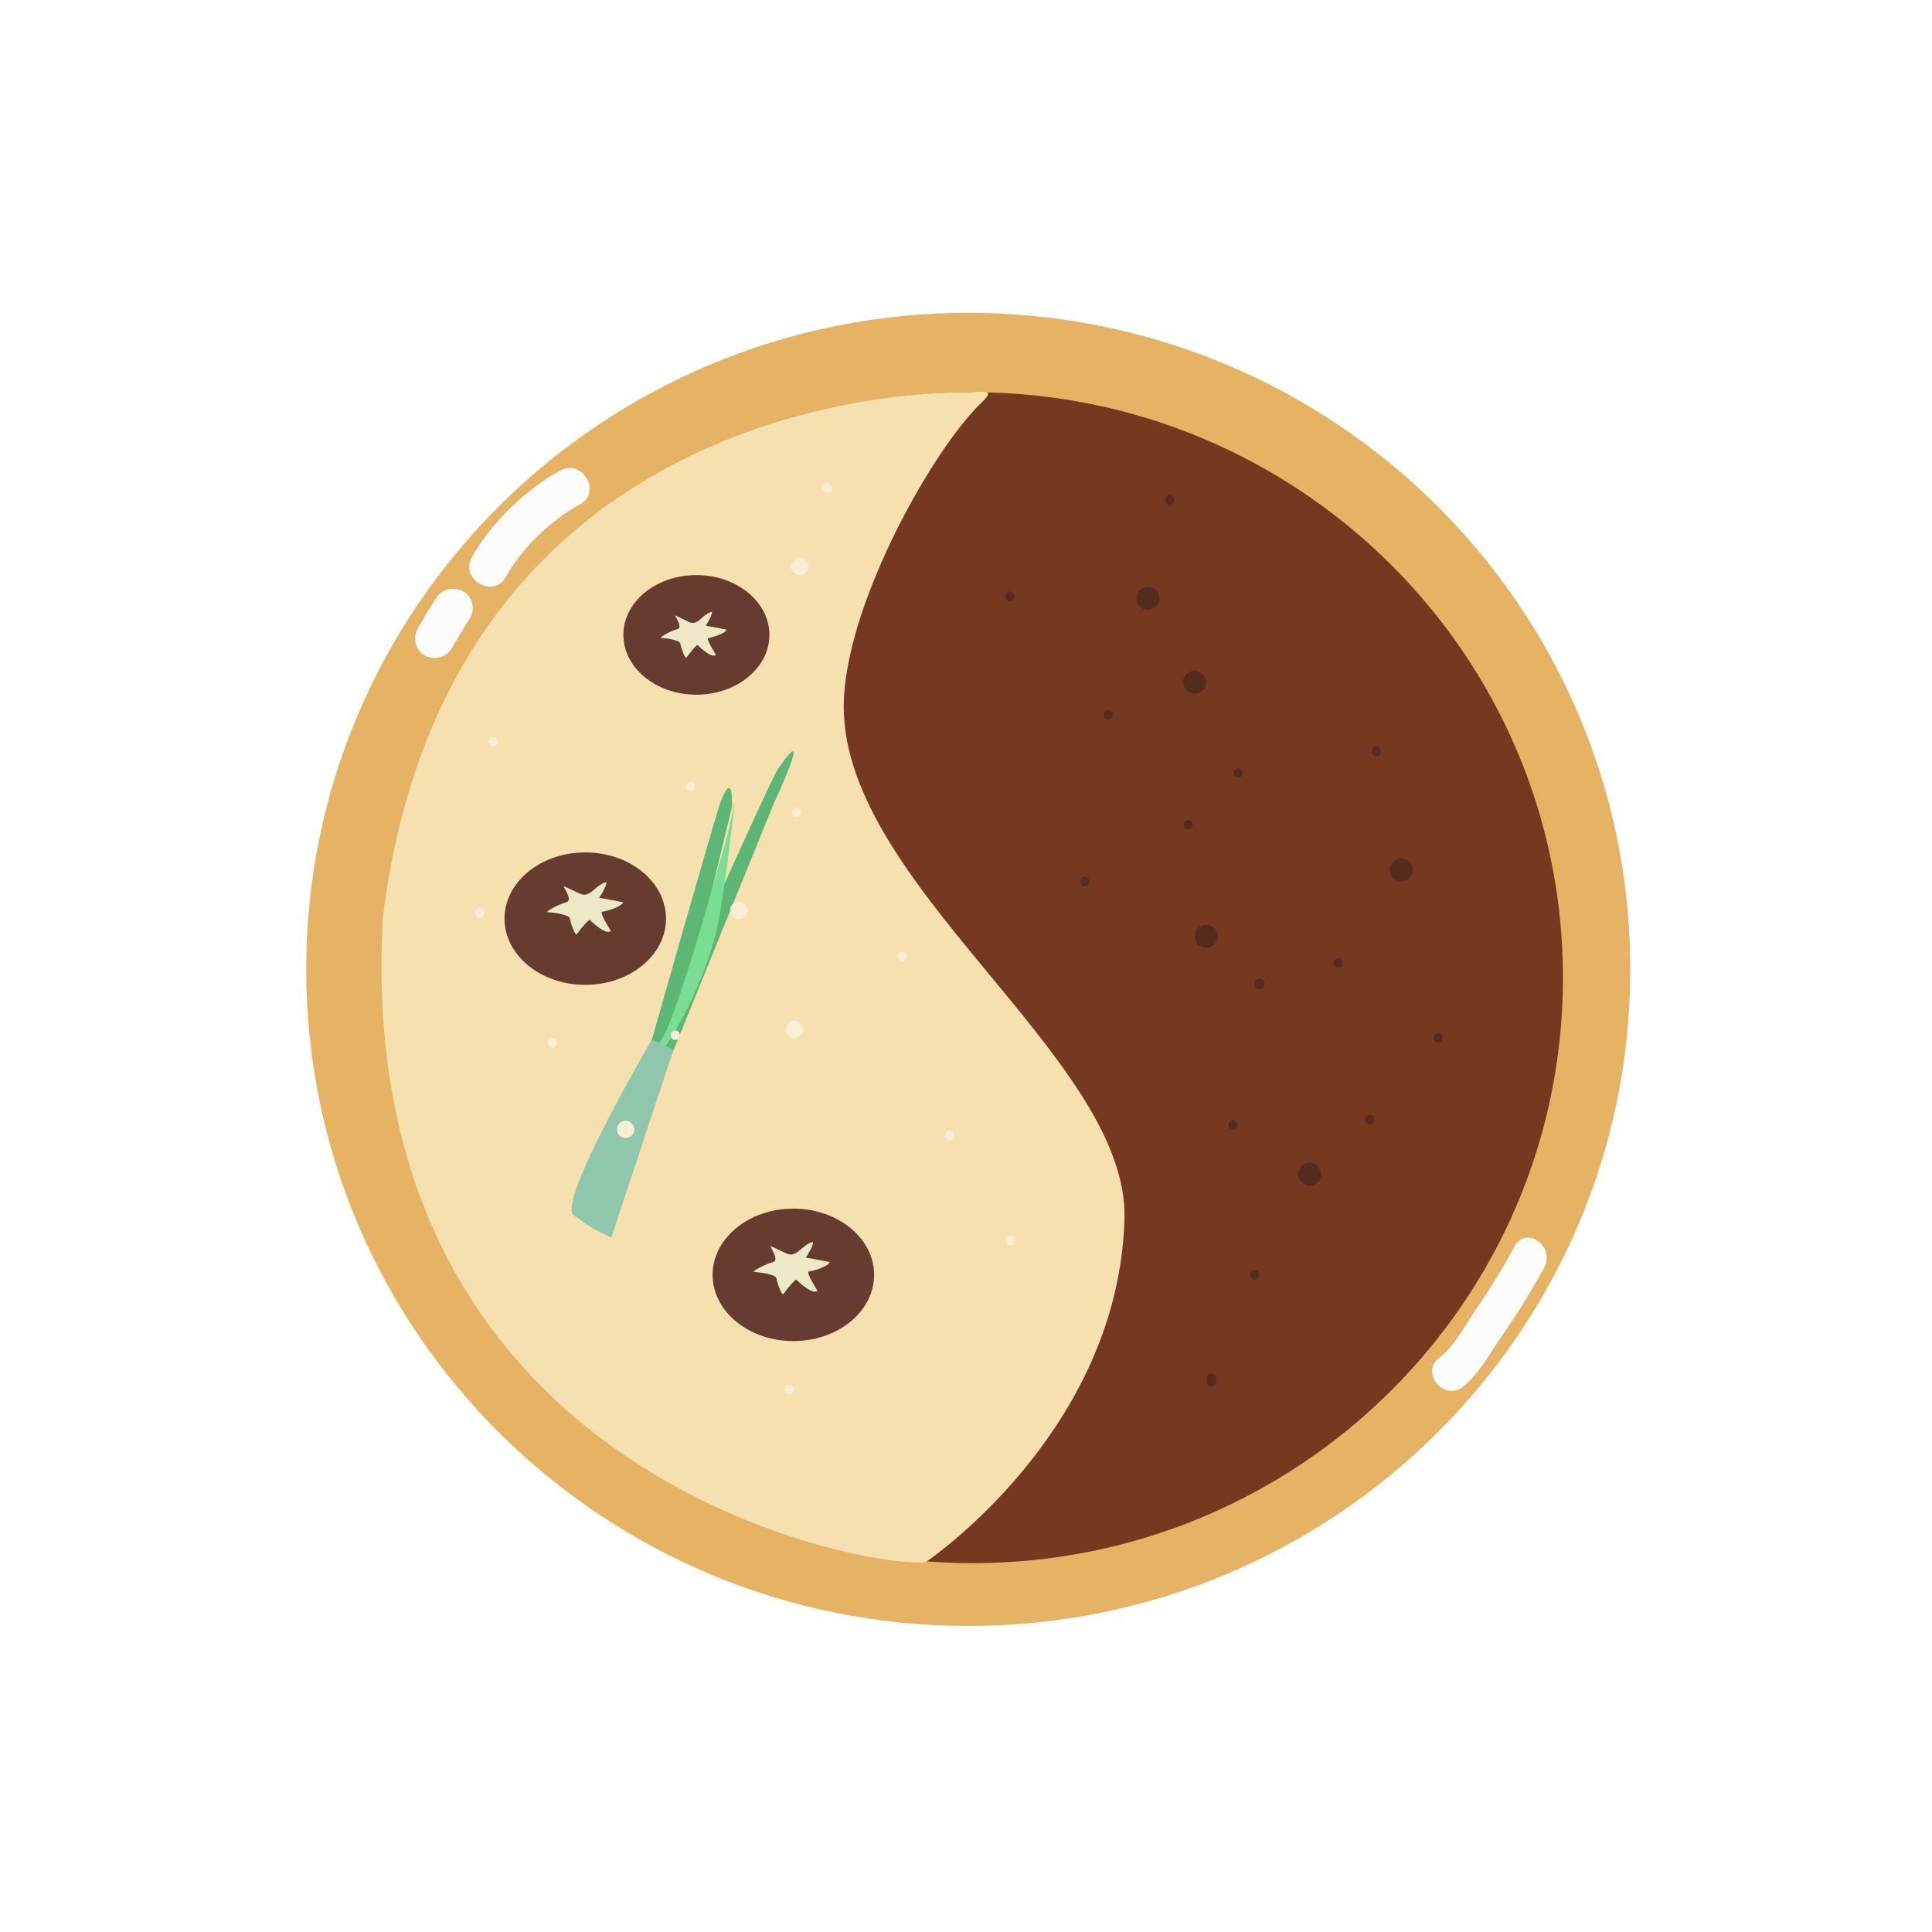
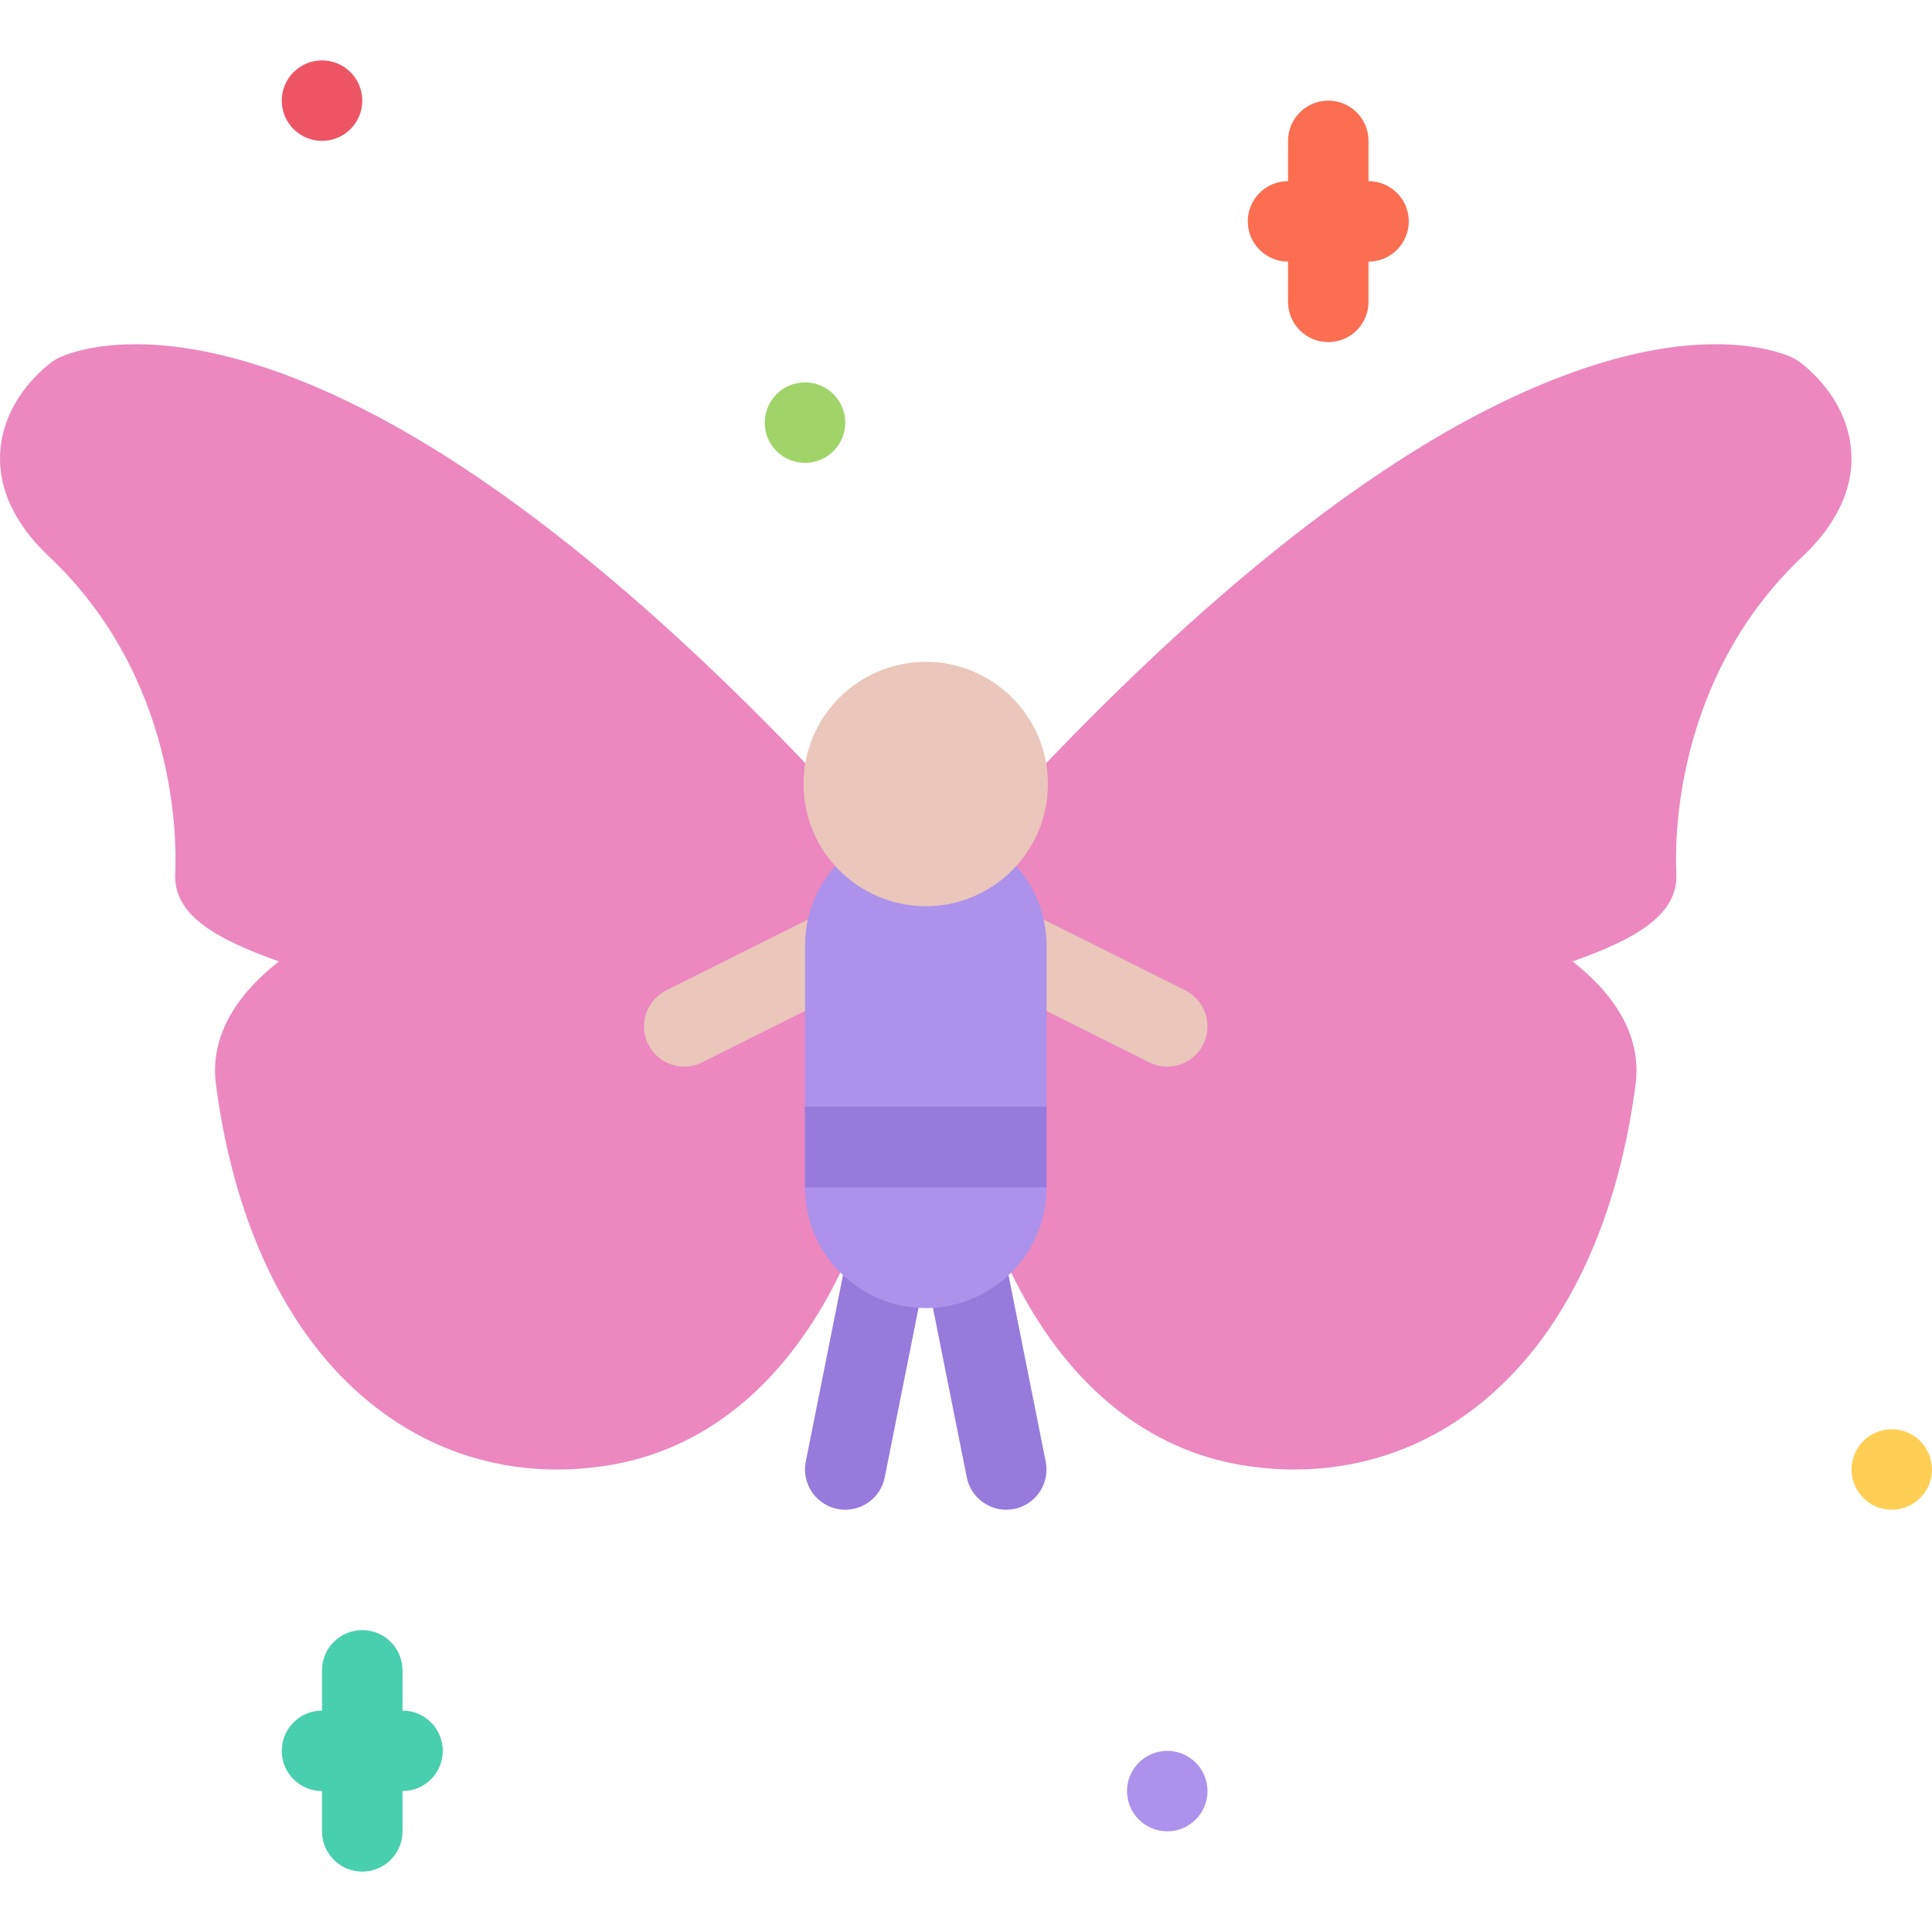
- <svg xmlns="http://www.w3.org/2000/svg" t="1677910174394" class="icon" viewBox="0 0 1024 1024" version="1.1" p-id="1085" width="200" height="200">
-   <path d="M162.3 513.8a350.9 348 0 1 0 701.8 0 350.9 348 0 1 0-701.8 0Z" fill="#E5B363" p-id="1086" />
-   <path d="M202.6 518.2a312.9 310.3 0 1 0 625.8 0 312.9 310.3 0 1 0-625.8 0Z" fill="#75391F" p-id="1087" />
-   <path d="M512.3 207.9c8.1 0 16.1-2.3 8.1 5.3-25.5 24.3-70.4 103.7-73.1 156.7C442.4 467.2 598.6 560 596 646.3c-3.3 107.9-95.5 174.8-105.2 181.6-24 4.3-304.7-40.4-287.9-341.4 31.3-253.9 247.9-278.6 309.4-278.6z" fill="#F7E0B0" p-id="1088" />
-   <path d="M245.4 313.4c-5.1-2.7-11.2-1.2-14.3 3.7-3.4 5.3-6.6 10.6-9.7 16.1-2.7 4.7-1.3 11.5 3.7 14.2 5 2.6 11.4 1.3 14.3-3.7 3.1-5.4 6.3-10.8 9.7-16.1 3-4.7 1.2-11.7-3.7-14.2zM296.9 249.4c-18.5 10.2-36.5 27.6-46.8 46-6.5 11.7 11.5 22.1 18 10.4 8.6-15.4 23.8-30 39.3-38.5 11.8-6.5 1.2-24.3-10.5-17.9zM802.8 660.7c-6.1 11.1-12.6 21.8-19.8 32.2-5.9 8.6-12.1 20.7-20.2 26.8-10.1 7.6 2.3 23 12.3 15.5 8.7-6.5 15-18.7 21.4-27.8 7.9-11.3 15.1-23 21.8-35.2 6.4-11.4-9.2-23-15.5-11.5z" fill="#FCFCFC" p-id="1089" />
-   <path d="M267.4 486.9a42.8 35.1 0 1 0 85.6 0 42.8 35.1 0 1 0-85.6 0Z" fill="#663C31" p-id="1090" />
-   <path d="M298.8 469.7c0-0.1-0.1 0 0 0 0.8 0.3 6.1 2.8 8.4 3.9 5.5 2.7 7.7-4 13.8-6 1.4-0.5-0.9 4.6-3.4 8.2v0.1c1.6 0.1 12.6 2.3 12.6 2.3 0.1 2-9.1 5-11 5-1.9 0 4.5 10.1 4.5 10.1-2.3 2.9-10.8-5.4-11.2-5.8-0.5 0.1-3 2.4-6.7 7.6-1 1.4-3.5-6.5-3.8-8.3-0.3-2.2-9.9-3.3-11.7-3.3s5.4-4.1 9.7-5.2c3.9-1-1.1-7.5-1.2-8.6z" fill="#EDE9C8" p-id="1091" />
-   <path d="M377.7 675.7a42.8 35.1 0 1 0 85.6 0 42.8 35.1 0 1 0-85.6 0Z" fill="#663C31" p-id="1092" />
-   <path d="M408.3 660.4c0-0.2 0 0 0 0 0.8 0.3 6.1 2.8 8.4 3.9 5.5 2.7 7.7-4 13.8-6 1.4-0.5-0.9 4.6-3.4 8.2v0.1c1.6 0.1 12.6 2.3 12.6 2.3 0.1 2-9.1 5-11 5-1.9 0 4.5 10.1 4.5 10.1-2.3 2.9-10.8-5.4-11.2-5.8-0.5 0.1-3 2.4-6.7 7.6-1 1.4-3.5-6.5-3.8-8.3-0.3-2.2-9.9-3.3-11.7-3.3s5.4-4.1 9.7-5.2c3.9-1-1.1-7.5-1.2-8.6z" fill="#EDE9C8" p-id="1093" />
-   <path d="M330.4 336.5a38.7 31.7 0 1 0 77.4 0 38.7 31.7 0 1 0-77.4 0Z" fill="#663C31" p-id="1094" />
-   <path d="M357.8 326.1c-0.1-0.1-0.1 0 0 0 0.7 0.3 5.2 2.5 7.2 3.5 4.8 2.4 6.7-3.5 12-5.3 1.2-0.4-0.8 4.1-2.9 7.3v0.1c1.4 0.1 10.9 2 10.9 2 0.1 1.8-7.9 4.4-9.5 4.4-1.7 0 3.9 8.9 3.9 8.9-2 2.5-9.4-4.8-9.7-5.2-0.5 0.1-2.6 2.2-5.8 6.7-0.8 1.2-3.1-5.8-3.3-7.4-0.2-1.9-8.6-3-10.1-3-1.6 0 4.7-3.6 8.4-4.6 3.3-0.7-1-6.5-1.1-7.4z" fill="#EDE9C8" p-id="1095" />
-   <path d="M344.5 554.6s35-123.4 37.5-129.8c6.8-17.5 6 2.7 6 2.7l-31.6 130.7-11.9-3.6z" fill="#5CB774" p-id="1096" />
-   <path d="M346 553.3s61.8-139.3 66.5-146c19.6-28.3-2.5 18.9-2.5 18.9l-53.2 130.9-10.8-3.8z" fill="#5CB774" p-id="1097" />
-   <path d="M385.9 441.1S356 551.6 349 552.5s1 6.1 1 6.1 17.7-23.3 28.4-59.9c4.9-16.6 11-73.2 11-73.2l-3.5 15.6z" fill="#7ADD96" p-id="1098" />
-   <path d="M345.5 551S295 637.2 304 644c9.1 6.8 11.6 7.8 11.6 7.8l8.4 4.2 33-99.7-11.5-5.3z" fill="#8FC6AC" p-id="1099" />
-   <path d="M633.2 361.6m-6.1 0a6.1 6.1 0 1 0 12.2 0 6.1 6.1 0 1 0-12.2 0Z" fill="#542C1E" p-id="1100" />
-   <path d="M639.3 496.2m-6.1 0a6.1 6.1 0 1 0 12.2 0 6.1 6.1 0 1 0-12.2 0Z" fill="#542C1E" p-id="1101" />
-   <path d="M742.7 461m-6.1 0a6.1 6.1 0 1 0 12.2 0 6.1 6.1 0 1 0-12.2 0Z" fill="#542C1E" p-id="1102" />
-   <path d="M694.1 622.3m-6.1 0a6.1 6.1 0 1 0 12.2 0 6.1 6.1 0 1 0-12.2 0Z" fill="#542C1E" p-id="1103" />
-   <path d="M608.4 317.1m-6.1 0a6.1 6.1 0 1 0 12.2 0 6.1 6.1 0 1 0-12.2 0Z" fill="#542C1E" p-id="1104" />
-   <path d="M587.3 376.3c-3.2 0-3.2 5 0 5s3.2-5 0-5zM656.2 407.2c-3.2 0-3.2 5 0 5s3.2-5 0-5zM629.7 434.6c-3.2 0-3.2 5 0 5s3.2-5 0-5zM574.9 464.7c-3.2 0-3.2 5 0 5 3.3 0 3.3-5 0-5zM709.2 507.9c-3.2 0-3.2 5 0 5s3.2-5 0-5zM670 520.1c-0.1-0.3-0.3-0.6-0.5-0.8-0.2-0.2-0.5-0.4-0.8-0.5-0.3-0.2-0.6-0.2-1-0.2-0.2 0-0.4 0.1-0.7 0.1-0.4 0.1-0.8 0.3-1.1 0.6-0.1 0.2-0.3 0.3-0.4 0.5-0.2 0.4-0.3 0.8-0.3 1.3v0.9c0 0.3 0.1 0.7 0.2 1 0.1 0.3 0.3 0.6 0.5 0.8 0.2 0.2 0.5 0.4 0.8 0.5 0.3 0.2 0.6 0.2 1 0.2 0.2 0 0.4-0.1 0.7-0.1 0.4-0.1 0.8-0.3 1.1-0.6 0.1-0.2 0.3-0.3 0.4-0.5 0.2-0.4 0.3-0.8 0.3-1.3v-1c0-0.3-0.1-0.6-0.2-0.9zM653.6 593.6c-3.2 0-3.2 5 0 5s3.2-5 0-5zM726 591c-3.2 0-3.2 5 0 5s3.2-5 0-5zM665 673.2c-3.2 0-3.2 5 0 5 3.3 0 3.3-5 0-5zM729.5 395.8c-3.2 0-3.2 5 0 5 3.3 0 3.3-5 0-5zM644.4 729.5c-0.1-0.3-0.3-0.6-0.5-0.8-0.2-0.2-0.5-0.4-0.8-0.5-0.3-0.2-0.6-0.2-1-0.2-0.2 0-0.4 0.1-0.7 0.1-0.4 0.1-0.8 0.3-1.1 0.6-0.1 0.2-0.3 0.3-0.4 0.5-0.2 0.4-0.3 0.8-0.3 1.3v1.8c0 0.3 0.1 0.7 0.2 1 0.1 0.3 0.3 0.6 0.5 0.8 0.2 0.2 0.5 0.4 0.8 0.5 0.3 0.2 0.6 0.2 1 0.2 0.2 0 0.4-0.1 0.7-0.1 0.4-0.1 0.8-0.3 1.1-0.6 0.1-0.2 0.3-0.3 0.4-0.5 0.2-0.4 0.3-0.8 0.3-1.3v-1.8c0-0.4-0.1-0.7-0.2-1zM762.2 547.7c-3.2 0-3.2 5 0 5s3.2-5 0-5zM535.2 313.6c-3.2 0-3.2 5 0 5s3.2-5 0-5zM620 262.4c-3.2 0-3.2 5 0 5s3.2-5 0-5z" fill="#542C1E" p-id="1105" />
-   <path d="M391.6 482.4m-4.6 0a4.6 4.6 0 1 0 9.2 0 4.6 4.6 0 1 0-9.2 0Z" fill="#FCEED4" p-id="1106" />
-   <path d="M421.1 545.6m-4.6 0a4.6 4.6 0 1 0 9.2 0 4.6 4.6 0 1 0-9.2 0Z" fill="#FCEED4" p-id="1107" />
-   <path d="M423.9 300.2m-4.6 0a4.6 4.6 0 1 0 9.2 0 4.6 4.6 0 1 0-9.2 0Z" fill="#FCEED4" p-id="1108" />
-   <path d="M331.6 598.6m-4.6 0a4.6 4.6 0 1 0 9.2 0 4.6 4.6 0 1 0-9.2 0Z" fill="#FCEED4" p-id="1109" />
-   <path d="M366 414.3c-3.2 0-3.2 5 0 5s3.2-5 0-5zM422.1 428c-3.2 0-3.2 5 0 5s3.2-5 0-5zM292.7 550.4c-3.2 0-3.2 5 0 5s3.2-5 0-5zM535.6 655c-3.2 0-3.2 5 0 5s3.2-5 0-5zM418.1 734.1c-3.2 0-3.2 5 0 5s3.3-5 0-5zM478.2 504.4c-3.2 0-3.2 5 0 5s3.2-5 0-5zM438.4 256.2c-3.2 0-3.2 5 0 5 3.3 0 3.3-5 0-5zM503.2 599.4c-3.2 0-3.2 5 0 5s3.2-5 0-5zM357.9 546.2c-3.2 0-3.2 5 0 5s3.2-5 0-5zM261.3 390.5c-3.2 0-3.2 5 0 5s3.2-5 0-5zM254.3 481.4c-3.2 0-3.2 5 0 5s3.2-5 0-5z" fill="#FCEED4" p-id="1110" />
+ <svg xmlns="http://www.w3.org/2000/svg" t="1677811116313" class="icon" viewBox="0 0 1024 1024" version="1.1" p-id="3663" width="200" height="200">
+   <path d="M448.036 800.18c-1.39 0-2.796-0.124-4.204-0.406-11.562-2.312-19.046-13.532-16.75-25.094l21.328-106.872c2.312-11.562 13.546-19.032 25.11-16.75 11.546 2.312 19.046 13.562 16.734 25.094l-21.328 106.872a21.332 21.332 0 0 1-20.89 17.156z" fill="#967ADC" p-id="3664" />
+   <path d="M533.314 800.18c-9.968 0-18.876-7-20.906-17.156l-21.328-106.872c-2.296-11.532 5.188-22.782 16.75-25.094 11.546-2.312 22.78 5.188 25.092 16.75l21.326 106.872c2.312 11.562-5.186 22.782-16.732 25.094-1.42 0.28-2.826 0.406-4.202 0.406z" fill="#967ADC" p-id="3665" />
+   <path d="M448.004 224.006c0 11.782-9.546 21.312-21.328 21.312s-21.344-9.53-21.344-21.312c0-11.78 9.562-21.342 21.344-21.342 11.782 0 21.328 9.562 21.328 21.342z" fill="#A0D468" p-id="3666" />
+   <path d="M192.01 53.324c0 11.782-9.546 21.342-21.328 21.342-11.78 0-21.342-9.562-21.342-21.342s9.562-21.312 21.342-21.312c11.78-0.002 21.328 9.53 21.328 21.312z" fill="#ED5564" p-id="3667" />
+   <path d="M640 949.304c0 11.782-9.532 21.344-21.312 21.344s-21.344-9.562-21.344-21.344 9.562-21.312 21.344-21.312S640 937.524 640 949.304z" fill="#AC92EB" p-id="3668" />
+   <path d="M1023.99 778.868a21.298 21.298 0 0 1-21.31 21.312c-11.782 0-21.344-9.532-21.344-21.312s9.562-21.34 21.344-21.34c11.778 0 21.31 9.558 21.31 21.34z" fill="#FFCE54" p-id="3669" />
+   <path d="M213.336 906.648v-21.344c0-11.782-9.546-21.312-21.328-21.312s-21.328 9.532-21.328 21.312v21.344c-11.78 0-21.342 9.562-21.342 21.344s9.562 21.312 21.342 21.312v21.344c0 11.782 9.546 21.34 21.328 21.34s21.328-9.558 21.328-21.34v-21.344c11.782 0 21.344-9.532 21.344-21.312s-9.562-21.344-21.344-21.344z" fill="#48CFAD" p-id="3670" />
+   <path d="M725.34 96.01V74.666c0-11.78-9.562-21.342-21.344-21.342-11.78 0-21.31 9.562-21.31 21.342v21.344c-11.782 0-21.342 9.532-21.342 21.312s9.56 21.344 21.342 21.344v21.342a21.3 21.3 0 0 0 21.31 21.312c11.782 0 21.344-9.532 21.344-21.312V138.666c11.782 0 21.344-9.562 21.344-21.344s-9.562-21.312-21.344-21.312z" fill="#FC6E51" p-id="3671" />
+   <path d="M295.444 778.868c-45.078 0-85.764-18.214-117.668-52.622-33.062-35.688-54.952-87.968-63.296-151.246-3.718-28.156 13.766-50.094 33.374-65.406-33.89-12.094-56.044-24.812-54.982-46.592 0.812-16.75 1.422-103.686-67.124-168.278C13.092 282.818-1.61 263.474 0.156 239.038c2.078-28.718 25.328-45.78 27.984-47.624 0.876-0.624 1.796-1.156 2.766-1.656 2.454-1.218 16.032-7.312 41.078-7.312 51.422 0 106.28 25.376 143.232 46.656 75.358 43.406 159.012 115.84 248.636 215.278a21.292 21.292 0 0 1 5.484 14.28v142.026c0 1.218-0.094 2.438-0.312 3.656-0.266 1.532-6.796 38.156-27.172 77.218-28.202 54.032-69.388 86.902-119.124 95.058-9.112 1.468-18.284 2.25-27.284 2.25zM685.904 778.868c-9 0-18.188-0.782-27.28-2.25-49.718-8.156-90.906-41.028-119.124-95.058-20.39-39.062-26.922-75.688-27.188-77.218a22.118 22.118 0 0 1-0.312-3.656V458.66c0-5.282 1.954-10.376 5.484-14.28 89.638-99.436 173.292-171.872 248.634-215.278 36.968-21.28 91.81-46.656 143.248-46.656 25.032 0 38.624 6.094 41.094 7.312 0.938 0.5 1.876 1.032 2.75 1.656 2.656 1.844 25.904 18.906 27.966 47.624 1.782 24.436-12.938 43.78-25.56 55.686-68.562 64.624-67.968 151.528-67.124 168.278 1.032 21.78-21.094 34.5-54.998 46.592 19.594 15.312 37.092 37.25 33.374 65.406-8.344 63.278-30.248 115.59-63.31 151.246-31.874 34.406-72.594 52.622-117.654 52.622z" fill="#EC87C0" p-id="3672" />
+   <path d="M618.656 565.344c-3.218 0-6.468-0.75-9.532-2.282l-85.326-42.656c-10.546-5.282-14.812-18.092-9.546-28.624s18.078-14.812 28.624-9.532l85.342 42.656c10.532 5.282 14.812 18.094 9.532 28.624-3.718 7.47-11.282 11.814-19.094 11.814zM362.694 565.344c-7.828 0-15.36-4.344-19.094-11.812-5.282-10.532-1-23.344 9.532-28.624l85.326-42.656c10.546-5.282 23.36-1 28.624 9.532s1 23.342-9.532 28.624l-85.342 42.656a21.262 21.262 0 0 1-9.514 2.28z" fill="#EAC6BB" p-id="3673" />
+   <path d="M490.674 437.316c-35.296 0-63.998 28.718-63.998 63.998v127.996c0 35.312 28.702 64 63.998 64 35.28 0 64.012-28.688 64.012-64v-127.996c0.002-35.28-28.73-63.998-64.012-63.998z" fill="#AC92EB" p-id="3674" />
+   <path d="M490.674 350.786c-35.718 0-64.78 29.032-64.78 64.75s29.062 64.78 64.78 64.78c35.702 0 64.762-29.062 64.762-64.78s-29.06-64.75-64.762-64.75z" fill="#EAC6BB" p-id="3675" />
+   <path d="M426.676 586.656h128.01v42.652h-128.01z" fill="#967ADC" p-id="3676" />
</svg>
